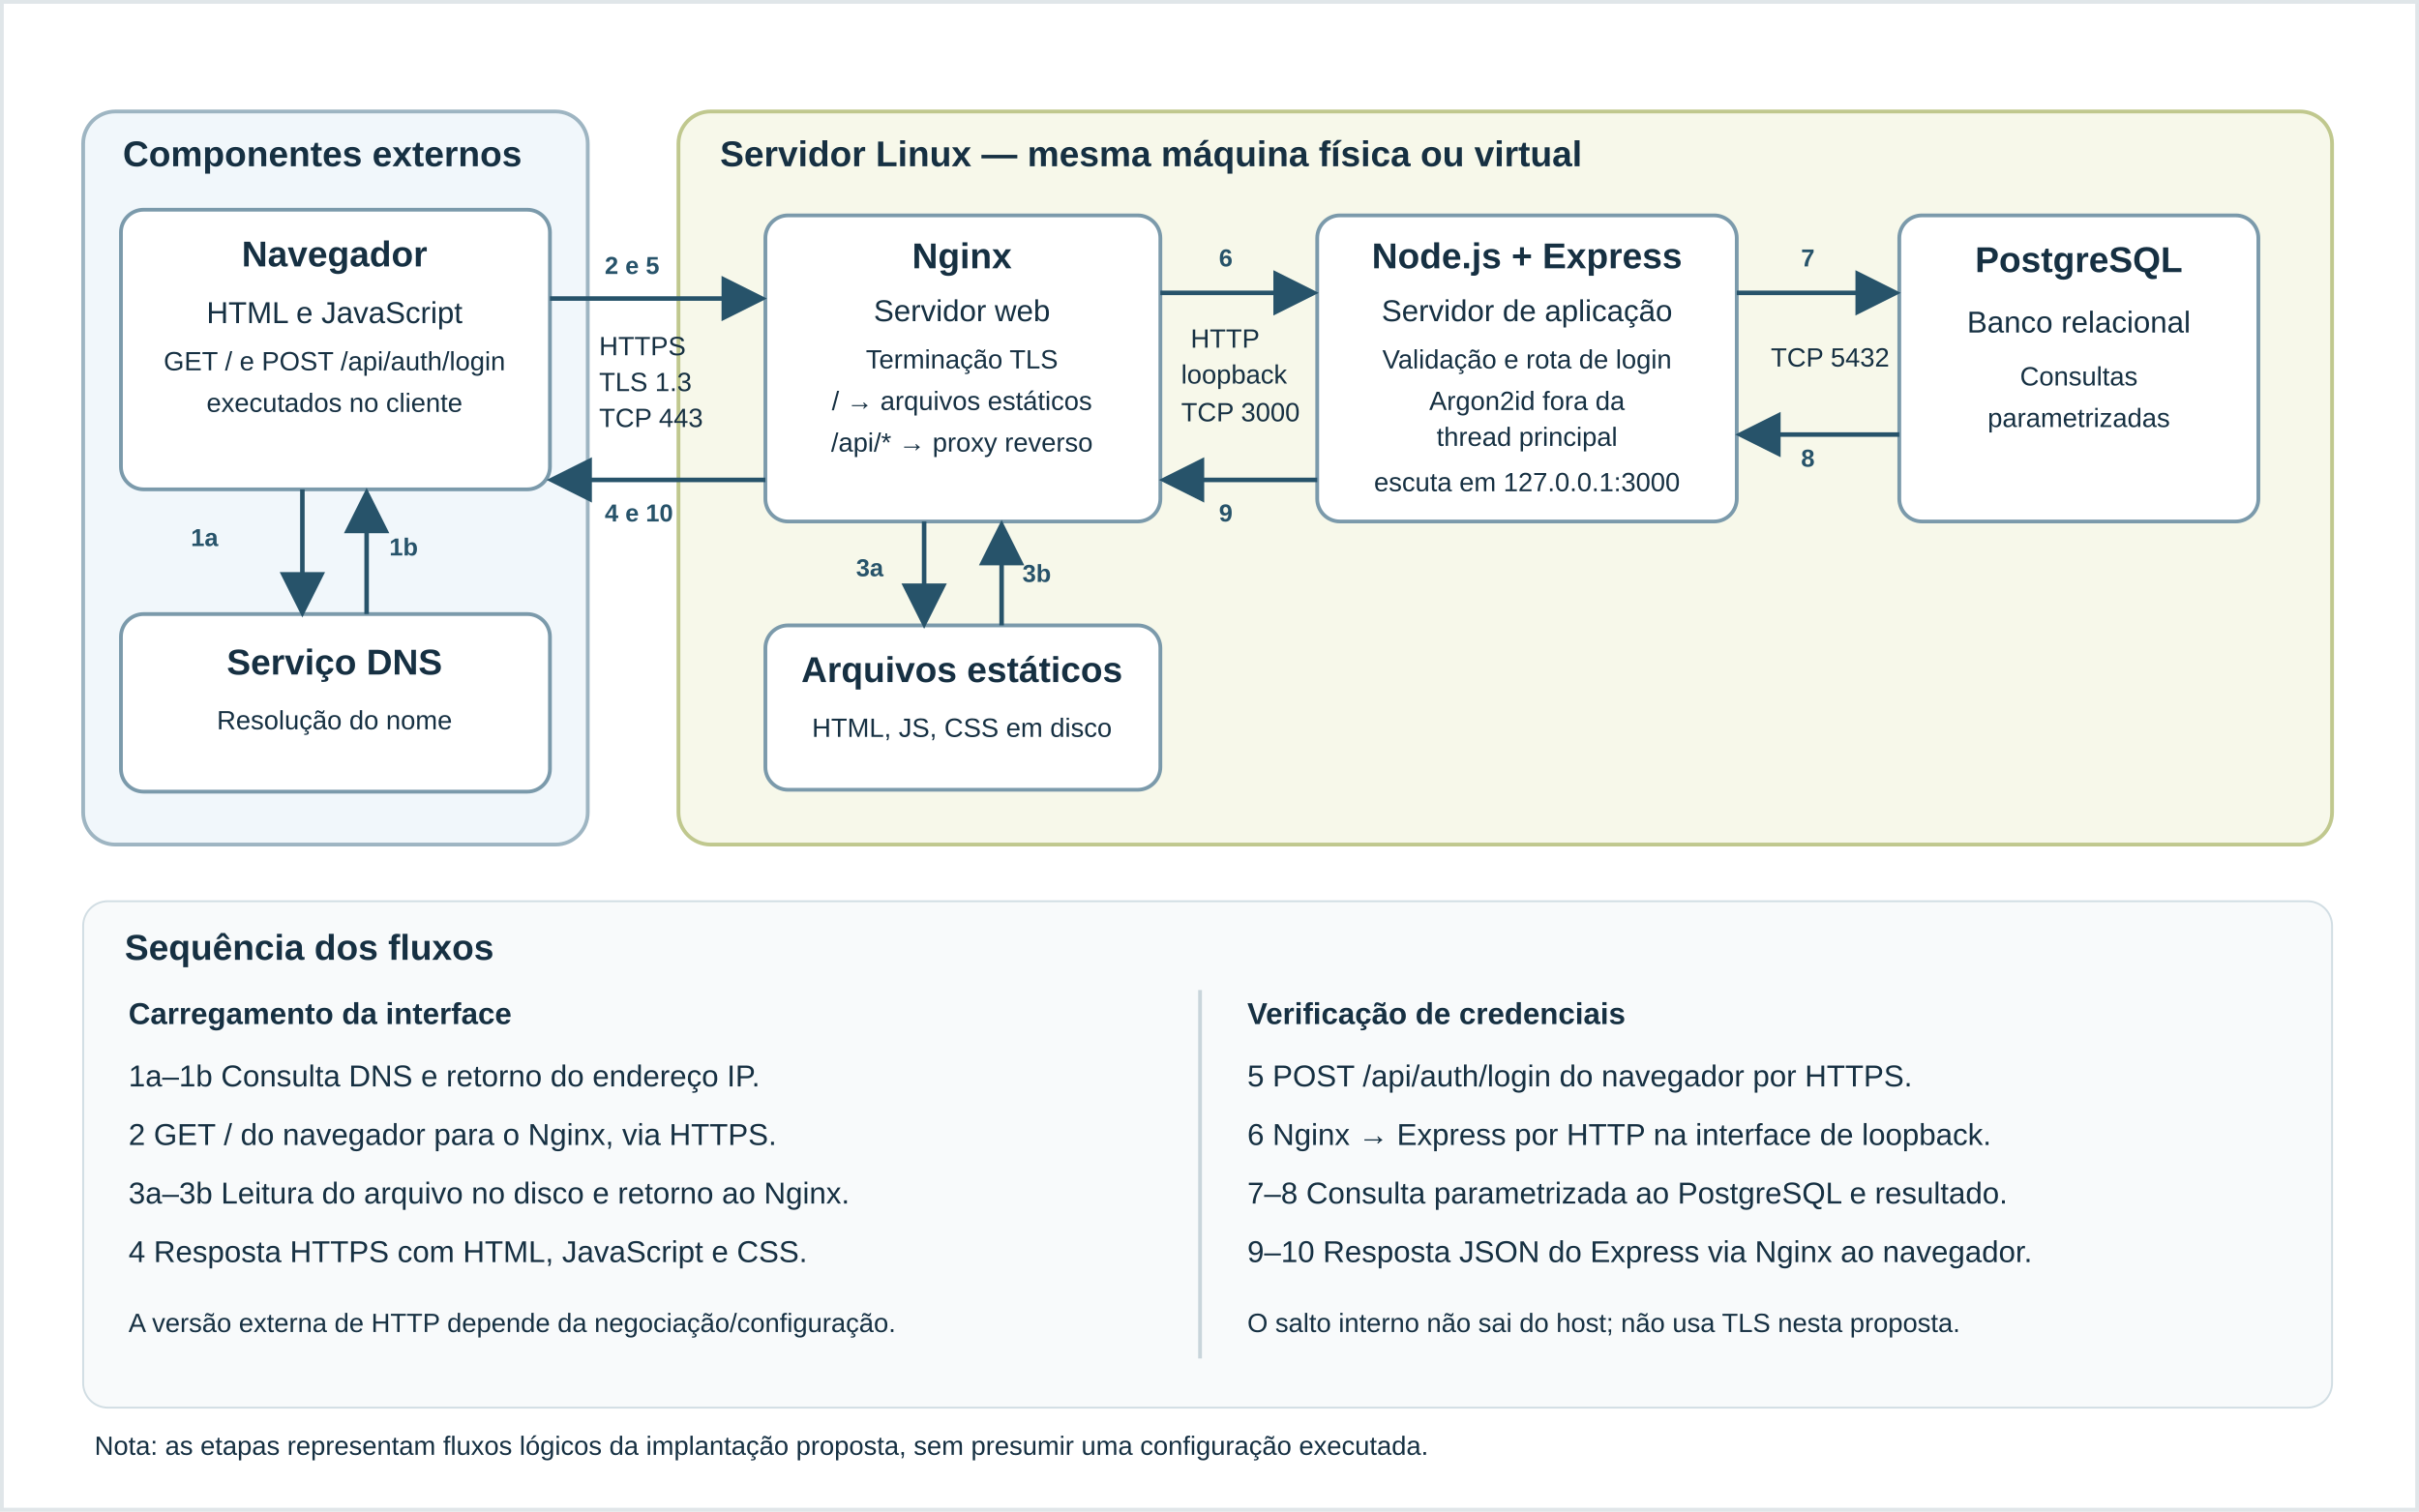
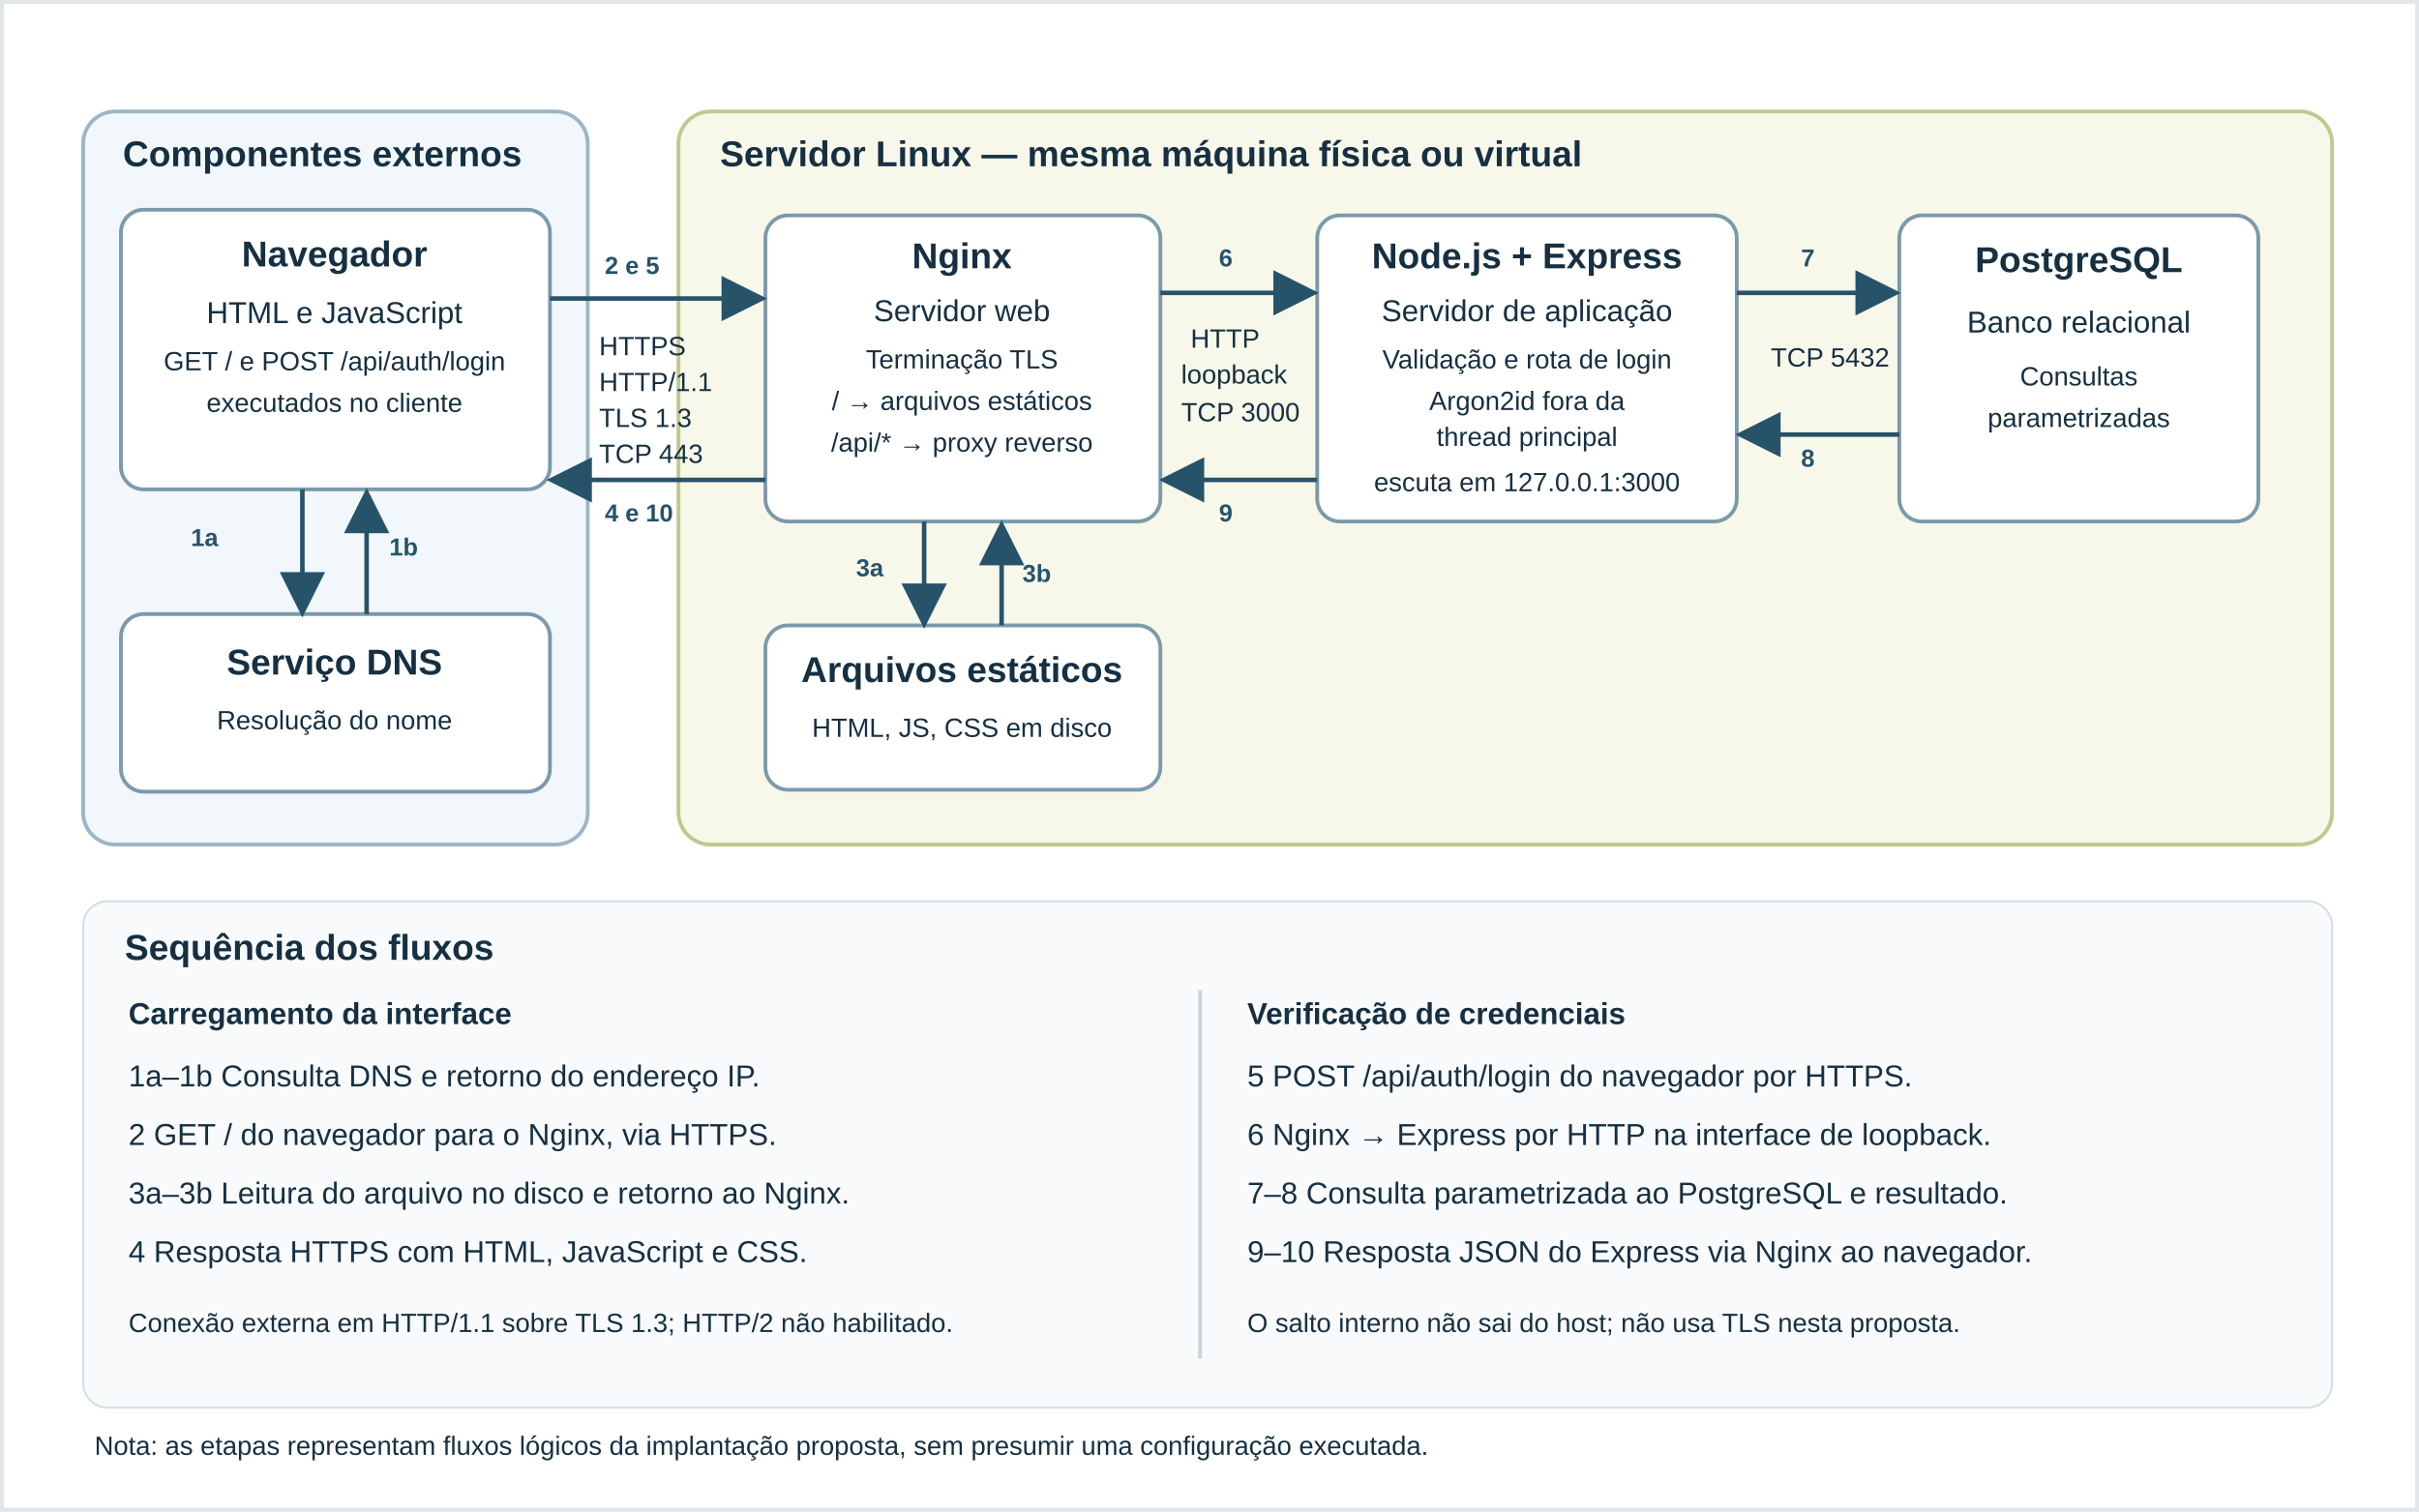
<svg xmlns="http://www.w3.org/2000/svg" width="1280" height="800" viewBox="0 0 1280 800" role="img" aria-describedby="desc">
  <defs>
    <marker id="arrow" markerWidth="10" markerHeight="10" refX="8" refY="5" orient="auto" markerUnits="strokeWidth">
      <path d="M0 0 L10 5 L0 10 Z" fill="#27536a" />
    </marker>
  </defs>
  <rect x="1" y="1" width="1278" height="798" fill="#fff" stroke="#e0e6e9" stroke-width="2" />
  <g transform="translate(0,-60)">
    <rect x="44" y="119" width="267" height="388" rx="17" fill="#f1f7fb" stroke="#9eb5c2" stroke-width="2" />
    <text x="65" y="148" font-family="Arial, Helvetica, sans-serif" font-size="19" font-weight="700" fill="#163042">Componentes externos</text>
    <rect fill="#ffffff" stroke="#7b9aab" stroke-width="2" rx="12" x="64" y="171" width="227" height="148" />
    <text x="177" y="201" text-anchor="middle" font-family="Arial, Helvetica, sans-serif" font-size="19" font-weight="700" fill="#163042">Navegador</text>
    <text x="177" y="231" text-anchor="middle" font-family="Arial, Helvetica, sans-serif" font-size="16" fill="#163042">HTML e JavaScript</text>
    <text x="177" y="256" text-anchor="middle" font-family="Arial, Helvetica, sans-serif" font-size="14" fill="#163042">GET / e POST /api/auth/login</text>
    <text x="177" y="278" text-anchor="middle" font-family="Arial, Helvetica, sans-serif" font-size="14" fill="#163042">executados no cliente</text>
    <rect fill="#ffffff" stroke="#7b9aab" stroke-width="2" rx="12" x="64" y="385" width="227" height="94" />
    <text x="177" y="417" text-anchor="middle" font-family="Arial, Helvetica, sans-serif" font-size="19" font-weight="700" fill="#163042">Serviço DNS</text>
    <text x="177" y="446" text-anchor="middle" font-family="Arial, Helvetica, sans-serif" font-size="14" fill="#163042">Resolução do nome</text>
    <rect x="359" y="119" width="875" height="388" rx="17" fill="#f7f8ea" stroke="#c0c88e" stroke-width="2" />
    <text x="381" y="148" font-family="Arial, Helvetica, sans-serif" font-size="19" font-weight="700" fill="#163042">Servidor Linux — mesma máquina física ou virtual</text>
    <rect fill="#ffffff" stroke="#7b9aab" stroke-width="2" rx="12" x="405" y="174" width="209" height="162" />
    <text x="509" y="202" text-anchor="middle" font-family="Arial, Helvetica, sans-serif" font-size="19" font-weight="700" fill="#163042">Nginx</text>
    <text x="509" y="230" text-anchor="middle" font-family="Arial, Helvetica, sans-serif" font-size="16" fill="#163042">Servidor web</text>
    <text x="509" y="255" text-anchor="middle" font-family="Arial, Helvetica, sans-serif" font-size="14" fill="#163042">Terminação TLS</text>
    <text x="509" y="277" text-anchor="middle" font-family="Arial, Helvetica, sans-serif" font-size="14" fill="#163042">/ → arquivos estáticos</text>
    <text x="509" y="299" text-anchor="middle" font-family="Arial, Helvetica, sans-serif" font-size="14" fill="#163042">/api/* → proxy reverso</text>
    <rect fill="#ffffff" stroke="#7b9aab" stroke-width="2" rx="12" x="697" y="174" width="222" height="162" />
    <text x="808" y="202" text-anchor="middle" font-family="Arial, Helvetica, sans-serif" font-size="19" font-weight="700" fill="#163042">Node.js + Express</text>
    <text x="808" y="230" text-anchor="middle" font-family="Arial, Helvetica, sans-serif" font-size="16" fill="#163042">Servidor de aplicação</text>
    <text x="808" y="255" text-anchor="middle" font-family="Arial, Helvetica, sans-serif" font-size="14" fill="#163042">Validação e rota de login</text>
    <text x="808" y="277" text-anchor="middle" font-family="Arial, Helvetica, sans-serif" font-size="14" fill="#163042">Argon2id fora da</text>
    <text x="808" y="296" text-anchor="middle" font-family="Arial, Helvetica, sans-serif" font-size="14" fill="#163042">thread principal</text>
    <text x="808" y="320" text-anchor="middle" font-family="Arial, Helvetica, sans-serif" font-size="14" fill="#163042">escuta em 127.0.0.1:3000</text>
    <rect fill="#ffffff" stroke="#7b9aab" stroke-width="2" rx="12" x="1005" y="174" width="190" height="162" />
    <text x="1100" y="204" text-anchor="middle" font-family="Arial, Helvetica, sans-serif" font-size="19" font-weight="700" fill="#163042">PostgreSQL</text>
    <text x="1100" y="236" text-anchor="middle" font-family="Arial, Helvetica, sans-serif" font-size="16" fill="#163042">Banco relacional</text>
    <text x="1100" y="264" text-anchor="middle" font-family="Arial, Helvetica, sans-serif" font-size="14" fill="#163042">Consultas</text>
    <text x="1100" y="286" text-anchor="middle" font-family="Arial, Helvetica, sans-serif" font-size="14" fill="#163042">parametrizadas</text>
    <rect fill="#ffffff" stroke="#7b9aab" stroke-width="2" rx="12" x="405" y="391" width="209" height="87" />
    <text x="509" y="421" text-anchor="middle" font-family="Arial, Helvetica, sans-serif" font-size="19" font-weight="700" fill="#163042">Arquivos estáticos</text>
    <text x="509" y="450" text-anchor="middle" font-family="Arial, Helvetica, sans-serif" font-size="14" fill="#163042">HTML, JS, CSS em disco</text>
    <path fill="none" stroke="#27536a" stroke-width="2.4" marker-end="url(#arrow)" d="M160 319 V382" />
    <path fill="none" stroke="#27536a" stroke-width="2.4" marker-end="url(#arrow)" d="M194 385 V323" />
    <text x="101" y="349" font-family="Arial, Helvetica, sans-serif" font-size="13" font-weight="700" fill="#27536a">1a</text>
    <text x="206" y="354" font-family="Arial, Helvetica, sans-serif" font-size="13" font-weight="700" fill="#27536a">1b</text>
    <path fill="none" stroke="#27536a" stroke-width="2.4" marker-end="url(#arrow)" d="M291 218 H401" />
    <path fill="none" stroke="#27536a" stroke-width="2.4" marker-end="url(#arrow)" d="M405 314 H294" />
    <text x="320" y="205" font-family="Arial, Helvetica, sans-serif" font-size="13" font-weight="700" fill="#27536a">2 e 5</text>
    <text x="320" y="336" font-family="Arial, Helvetica, sans-serif" font-size="13" font-weight="700" fill="#27536a">4 e 10</text>
    <text x="317" y="248" font-family="Arial, Helvetica, sans-serif" font-size="14" fill="#163042">HTTPS</text>
-     <text x="317" y="267" font-family="Arial, Helvetica, sans-serif" font-size="14" fill="#163042">TLS 1.3</text>
-     <text x="317" y="286" font-family="Arial, Helvetica, sans-serif" font-size="14" fill="#163042">TCP 443</text>
+     <text x="317" y="267" font-family="Arial, Helvetica, sans-serif" font-size="14" fill="#163042">HTTP/1.1</text>
+     <text x="317" y="286" font-family="Arial, Helvetica, sans-serif" font-size="14" fill="#163042">TLS 1.3</text>
+     <text x="317" y="305" font-family="Arial, Helvetica, sans-serif" font-size="14" fill="#163042">TCP 443</text>
    <path fill="none" stroke="#27536a" stroke-width="2.4" marker-end="url(#arrow)" d="M614 215 H693" />
    <path fill="none" stroke="#27536a" stroke-width="2.4" marker-end="url(#arrow)" d="M697 314 H618" />
    <text x="645" y="201" font-family="Arial, Helvetica, sans-serif" font-size="13" font-weight="700" fill="#27536a">6</text>
    <text x="645" y="336" font-family="Arial, Helvetica, sans-serif" font-size="13" font-weight="700" fill="#27536a">9</text>
    <text x="630" y="244" font-family="Arial, Helvetica, sans-serif" font-size="14" fill="#163042">HTTP</text>
    <text x="625" y="263" font-family="Arial, Helvetica, sans-serif" font-size="14" fill="#163042">loopback</text>
    <text x="625" y="283" font-family="Arial, Helvetica, sans-serif" font-size="14" fill="#163042">TCP 3000</text>
    <path fill="none" stroke="#27536a" stroke-width="2.4" marker-end="url(#arrow)" d="M919 215 H1001" />
    <path fill="none" stroke="#27536a" stroke-width="2.4" marker-end="url(#arrow)" d="M1005 290 H923" />
    <text x="953" y="201" font-family="Arial, Helvetica, sans-serif" font-size="13" font-weight="700" fill="#27536a">7</text>
    <text x="953" y="307" font-family="Arial, Helvetica, sans-serif" font-size="13" font-weight="700" fill="#27536a">8</text>
    <text x="937" y="254" font-family="Arial, Helvetica, sans-serif" font-size="14" fill="#163042">TCP 5432</text>
    <path fill="none" stroke="#27536a" stroke-width="2.4" marker-end="url(#arrow)" d="M489 336 V388" />
    <path fill="none" stroke="#27536a" stroke-width="2.4" marker-end="url(#arrow)" d="M530 391 V340" />
    <text x="453" y="365" font-family="Arial, Helvetica, sans-serif" font-size="13" font-weight="700" fill="#27536a">3a</text>
    <text x="541" y="368" font-family="Arial, Helvetica, sans-serif" font-size="13" font-weight="700" fill="#27536a">3b</text>
    <rect x="44" y="537" width="1190" height="268" rx="13" fill="#f8fafb" stroke="#d1dde3" />
    <text x="66" y="568" font-family="Arial, Helvetica, sans-serif" font-size="19" font-weight="700" fill="#163042">Sequência dos fluxos</text>
    <line x1="635" y1="584" x2="635" y2="779" stroke="#c9d5db" stroke-width="2" />
    <text x="68" y="602" font-family="Arial, Helvetica, sans-serif" font-size="16" font-weight="700" fill="#163042">Carregamento da interface</text>
    <text x="68" y="635" font-family="Arial, Helvetica, sans-serif" font-size="16" fill="#163042">1a–1b  Consulta DNS e retorno do endereço IP.</text>
    <text x="68" y="666" font-family="Arial, Helvetica, sans-serif" font-size="16" fill="#163042">2          GET / do navegador para o Nginx, via HTTPS.</text>
    <text x="68" y="697" font-family="Arial, Helvetica, sans-serif" font-size="16" fill="#163042">3a–3b  Leitura do arquivo no disco e retorno ao Nginx.</text>
    <text x="68" y="728" font-family="Arial, Helvetica, sans-serif" font-size="16" fill="#163042">4          Resposta HTTPS com HTML, JavaScript e CSS.</text>
-     <text x="68" y="765" font-family="Arial, Helvetica, sans-serif" font-size="14" fill="#163042">A versão externa de HTTP depende da negociação/configuração.</text>
+     <text x="68" y="765" font-family="Arial, Helvetica, sans-serif" font-size="14" fill="#163042">Conexão externa em HTTP/1.1 sobre TLS 1.3; HTTP/2 não habilitado.</text>
    <text x="660" y="602" font-family="Arial, Helvetica, sans-serif" font-size="16" font-weight="700" fill="#163042">Verificação de credenciais</text>
    <text x="660" y="635" font-family="Arial, Helvetica, sans-serif" font-size="16" fill="#163042">5       POST /api/auth/login do navegador por HTTPS.</text>
    <text x="660" y="666" font-family="Arial, Helvetica, sans-serif" font-size="16" fill="#163042">6       Nginx → Express por HTTP na interface de loopback.</text>
    <text x="660" y="697" font-family="Arial, Helvetica, sans-serif" font-size="16" fill="#163042">7–8    Consulta parametrizada ao PostgreSQL e resultado.</text>
    <text x="660" y="728" font-family="Arial, Helvetica, sans-serif" font-size="16" fill="#163042">9–10  Resposta JSON do Express via Nginx ao navegador.</text>
    <text x="660" y="765" font-family="Arial, Helvetica, sans-serif" font-size="14" fill="#163042">O salto interno não sai do host; não usa TLS nesta proposta.</text>
    <text x="50" y="830" font-family="Arial, Helvetica, sans-serif" font-size="14" fill="#163042">Nota: as etapas representam fluxos lógicos da implantação proposta, sem presumir uma configuração executada.</text>
  </g>
</svg>
